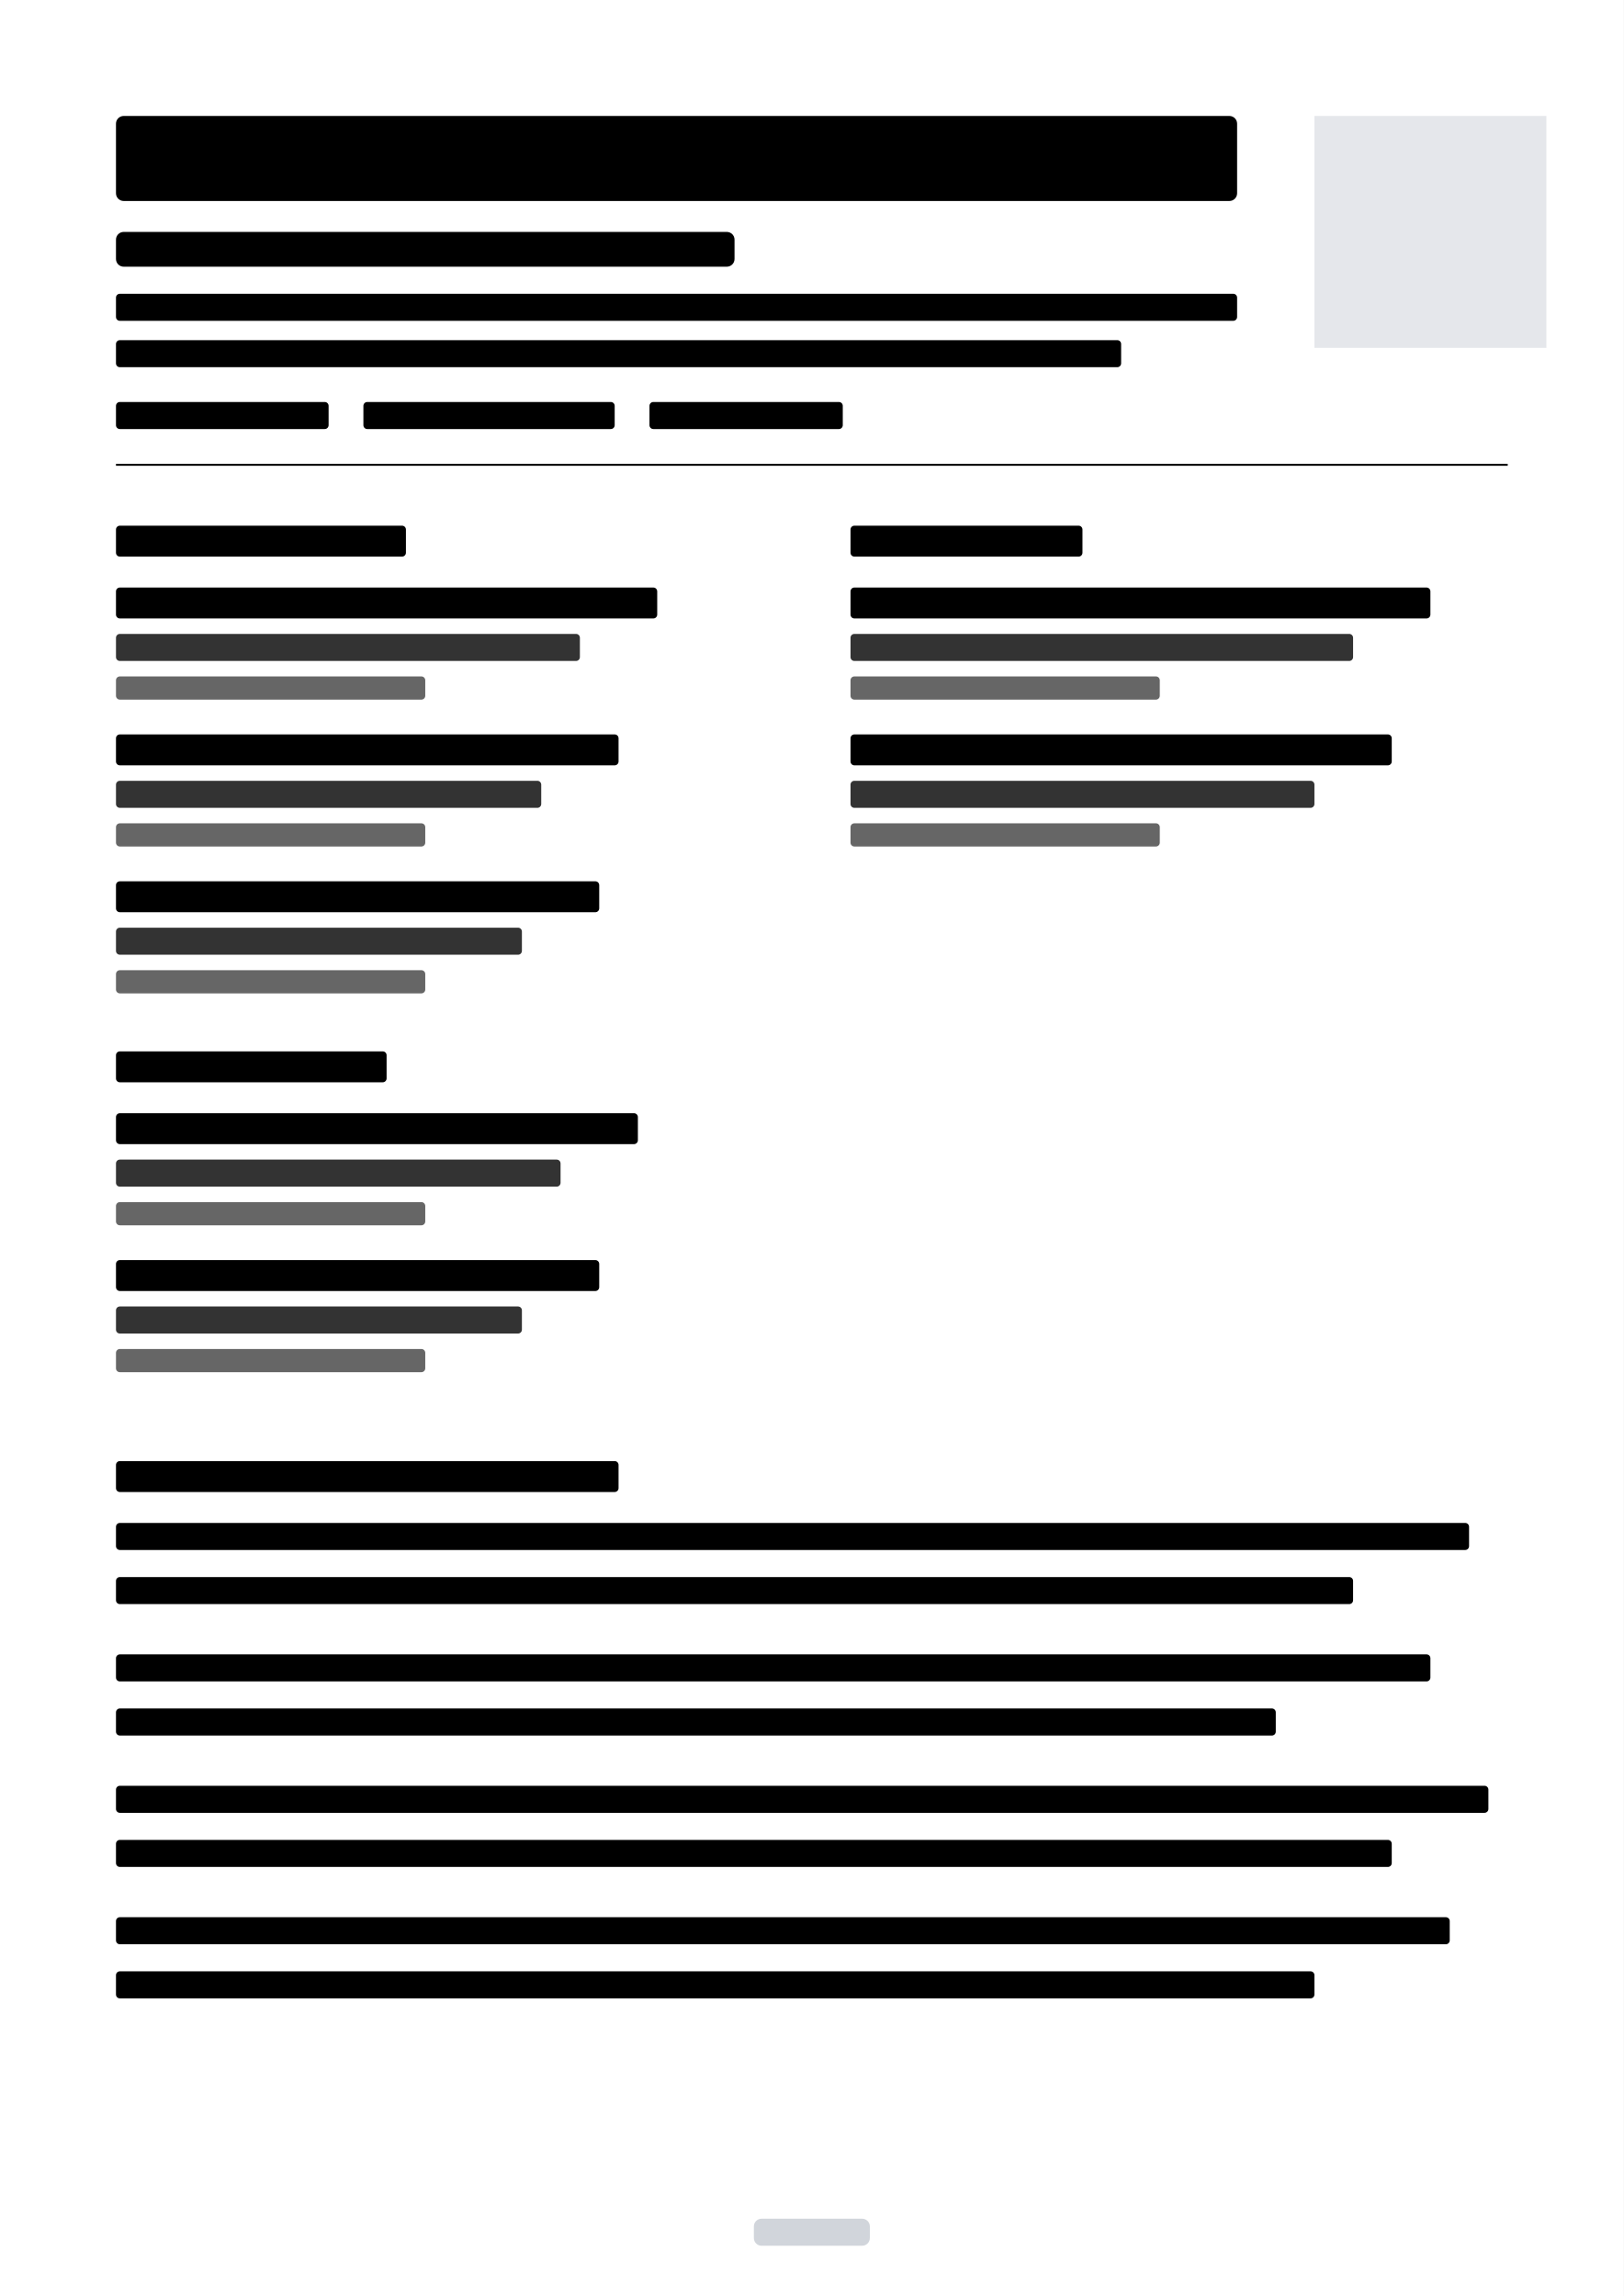
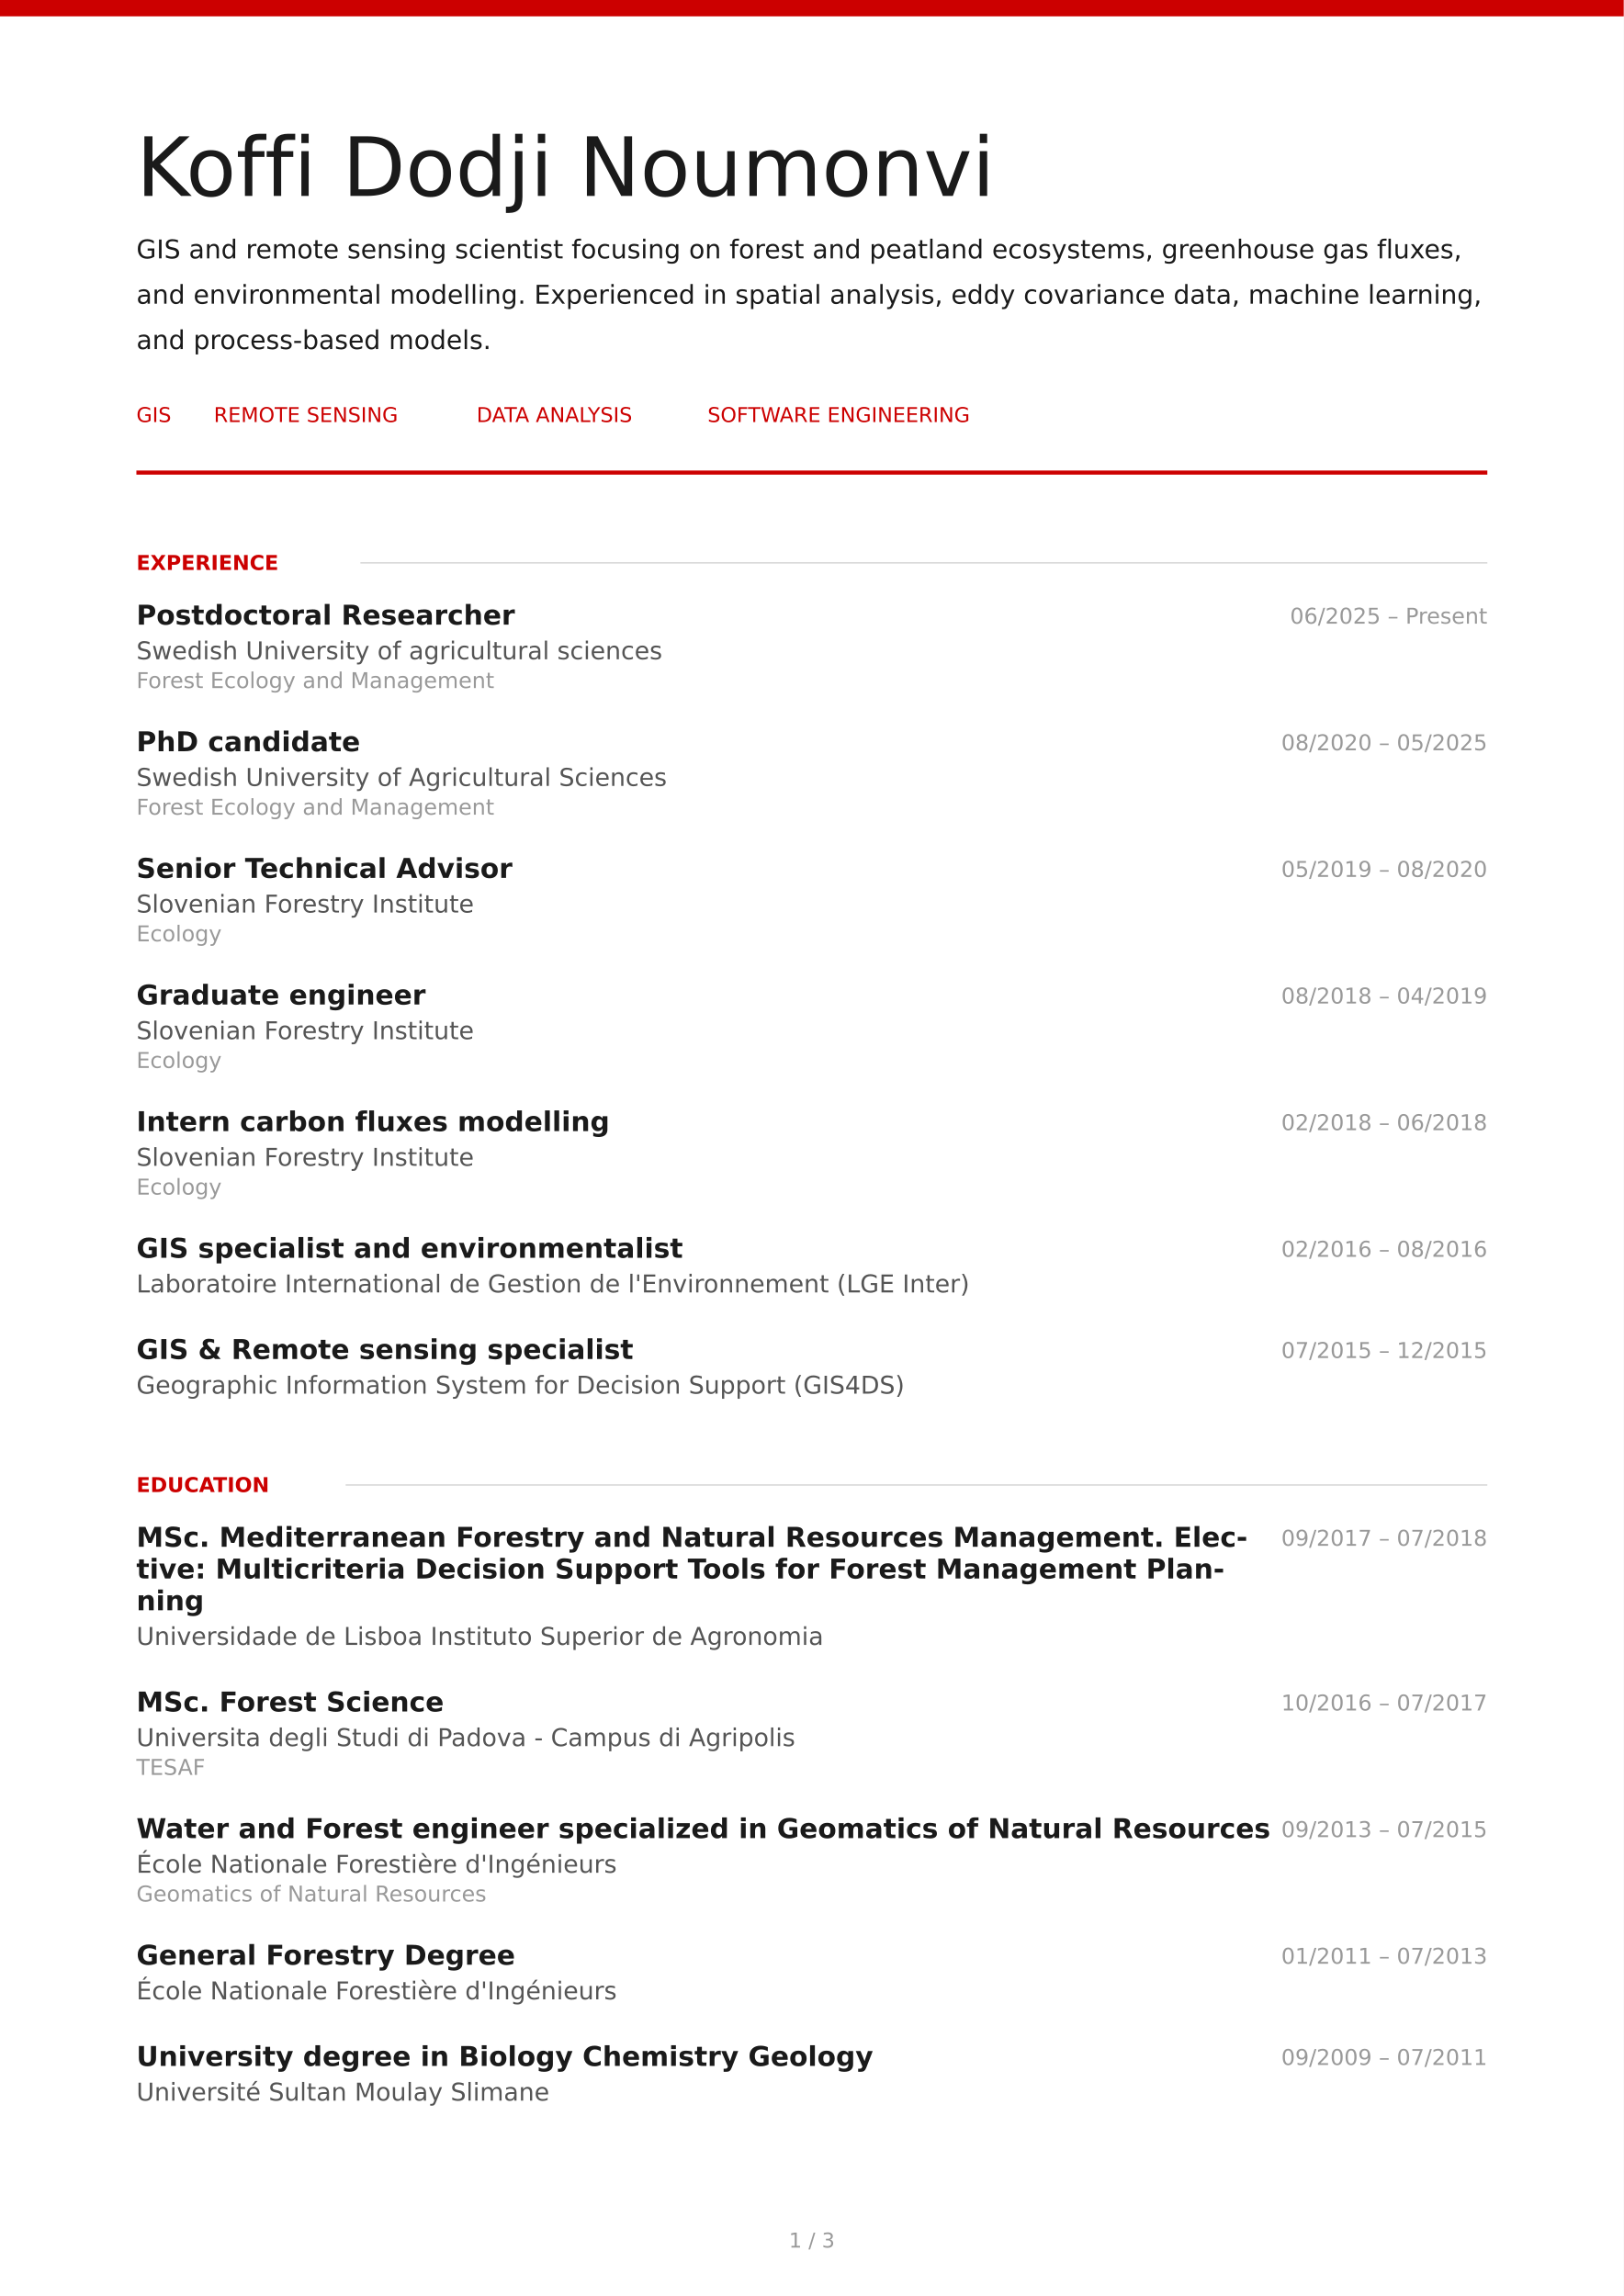
- <svg xmlns="http://www.w3.org/2000/svg" viewBox="0 0 420 594" width="420" height="594">
-   <rect width="420" height="594" fill="#ffffff" />
-   <rect x="340" y="30" width="60" height="60" fill="#e5e7eb" />
-   <rect x="30" y="30" width="290" height="22" rx="2" fill="#000000" />
-   <rect x="30" y="60" width="160" height="9" rx="2" fill="#000000" />
-   <rect x="30" y="76" width="290" height="7" rx="1" fill="#000000" />
-   <rect x="30" y="88" width="260" height="7" rx="1" fill="#000000" />
-   <rect x="30" y="104" width="55" height="7" rx="1" fill="#000000" />
-   <rect x="94" y="104" width="65" height="7" rx="1" fill="#000000" />
-   <rect x="168" y="104" width="50" height="7" rx="1" fill="#000000" />
-   <rect x="30" y="120" width="360" height="0.5" fill="#000000" />
-   <rect x="30" y="136" width="75" height="8" rx="1" fill="#000000" />
-   <rect x="30" y="152" width="140" height="8" rx="1" fill="#000000" />
-   <rect x="30" y="164" width="120" height="7" rx="1" fill="#333333" />
-   <rect x="30" y="175" width="80" height="6" rx="1" fill="#666666" />
-   <rect x="30" y="190" width="130" height="8" rx="1" fill="#000000" />
-   <rect x="30" y="202" width="110" height="7" rx="1" fill="#333333" />
-   <rect x="30" y="213" width="80" height="6" rx="1" fill="#666666" />
-   <rect x="30" y="228" width="125" height="8" rx="1" fill="#000000" />
-   <rect x="30" y="240" width="105" height="7" rx="1" fill="#333333" />
-   <rect x="30" y="251" width="80" height="6" rx="1" fill="#666666" />
-   <rect x="30" y="272" width="70" height="8" rx="1" fill="#000000" />
-   <rect x="30" y="288" width="135" height="8" rx="1" fill="#000000" />
-   <rect x="30" y="300" width="115" height="7" rx="1" fill="#333333" />
-   <rect x="30" y="311" width="80" height="6" rx="1" fill="#666666" />
-   <rect x="30" y="326" width="125" height="8" rx="1" fill="#000000" />
-   <rect x="30" y="338" width="105" height="7" rx="1" fill="#333333" />
-   <rect x="30" y="349" width="80" height="6" rx="1" fill="#666666" />
-   <rect x="220" y="136" width="60" height="8" rx="1" fill="#000000" />
-   <rect x="220" y="152" width="150" height="8" rx="1" fill="#000000" />
-   <rect x="220" y="164" width="130" height="7" rx="1" fill="#333333" />
-   <rect x="220" y="175" width="80" height="6" rx="1" fill="#666666" />
-   <rect x="220" y="190" width="140" height="8" rx="1" fill="#000000" />
-   <rect x="220" y="202" width="120" height="7" rx="1" fill="#333333" />
-   <rect x="220" y="213" width="80" height="6" rx="1" fill="#666666" />
-   <rect x="30" y="378" width="130" height="8" rx="1" fill="#000000" />
-   <rect x="30" y="394" width="350" height="7" rx="1" fill="#000000" />
-   <rect x="30" y="408" width="320" height="7" rx="1" fill="#000000" />
-   <rect x="30" y="428" width="340" height="7" rx="1" fill="#000000" />
-   <rect x="30" y="442" width="300" height="7" rx="1" fill="#000000" />
-   <rect x="30" y="462" width="355" height="7" rx="1" fill="#000000" />
-   <rect x="30" y="476" width="330" height="7" rx="1" fill="#000000" />
-   <rect x="30" y="496" width="345" height="7" rx="1" fill="#000000" />
-   <rect x="30" y="510" width="310" height="7" rx="1" fill="#000000" />
-   <rect x="195" y="574" width="30" height="7" rx="2" fill="#d1d5db" />
+ <svg xmlns="http://www.w3.org/2000/svg" version="1.1" id="svg1" width="793.707" height="1122.52" viewBox="0 0 793.707 1122.52">
+   <defs id="defs1">
+     <clipPath clipPathUnits="userSpaceOnUse" id="clipPath2">
+       <path d="m 0,0 h 595.28 c 0,0 0,0 0,0 v 841.89 c 0,0 0,0 0,0 H 0 c 0,0 0,0 0,0 V 0 Z" id="path2" />
+     </clipPath>
+     <clipPath clipPathUnits="userSpaceOnUse" id="clipPath4">
+       <path d="m 0,0 h 595.28 c 0,0 0,0 0,0 v 6 c 0,0 0,0 0,0 H 0 C 0,6 0,6 0,6 V 0 Z" id="path4" />
+     </clipPath>
+     <clipPath clipPathUnits="userSpaceOnUse" id="clipPath12">
+       <path d="m 50,172.527 h 495.28 c 0,0 0,0 0,0 v 1.5 c 0,0 0,0 0,0 H 50 c 0,0 0,0 0,0 v -1.5 z" id="path12" />
+     </clipPath>
+     <clipPath clipPathUnits="userSpaceOnUse" id="clipPath14">
+       <path d="M 82.119,4.115 H 495.28 c 0,0 0,0 0,0 v 0.5 c 0,0 0,0 0,0 H 82.119 c 0,0 0,0 0,0 v -0.5 z" id="path14" />
+     </clipPath>
+     <clipPath clipPathUnits="userSpaceOnUse" id="clipPath42">
+       <path d="M 76.724,4.115 H 495.28 c 0,0 0,0 0,0 v 0.5 c 0,0 0,0 0,0 H 76.724 c 0,0 0,0 0,0 v -0.5 z" id="path42" />
+     </clipPath>
+   </defs>
+   <g id="g1">
+     <path id="path1" d="M 0,0 H 595.28 V 841.89 H 0 Z" style="fill:#ffffff;fill-opacity:1;fill-rule:nonzero;stroke:none" transform="matrix(1.333333,0,0,1.333333,0,-2e-5)" clip-path="url(#clipPath2)" />
+     <path id="path3" d="M 0,0 H 595.28 V 6 H 0 Z" style="fill:#cc0000;fill-opacity:1;fill-rule:nonzero;stroke:none" transform="matrix(1.333333,0,0,1.333333,0,-2e-5)" clip-path="url(#clipPath4)" />
+     <text id="text4" xml:space="preserve" transform="matrix(1.333333,0,0,1.333333,66.66667,95.79555)">
+       <tspan id="tspan4" style="font-variant:normal;font-weight:normal;font-size:30px;font-family:'DejaVu Sans';writing-mode:lr-tb;fill:#1a1a1a;fill-opacity:1;fill-rule:nonzero;stroke:none" x="0" dx="0 -1.994 -0.5 0 0 -0.5 -0.5 -0.5 -0.5 -0.5 -0.5 -0.5 -0.5 -0.5 -0.5 -0.5 -0.5 -0.5 -0.5 -0.5" y="0">Koffi Dodji Noumonvi</tspan>
+     </text>
+     <text id="text5" xml:space="preserve" transform="matrix(1.333333,0,0,1.333333,66.66667,126.32)">
+       <tspan id="tspan5" style="font-variant:normal;font-weight:normal;font-size:9.5px;font-family:'DejaVu Sans';writing-mode:lr-tb;fill:#1a1a1a;fill-opacity:1;fill-rule:nonzero;stroke:none" x="0" dx="0 0 0 0 0 0 0 0 0 -0.209 0 0 0 0 0 0 0 0 0 0 0 0 0 0 0 0 0 0 0 0 0 0 0 0 0 0 0 0 0 0 0 0 0 0 0 0 0 0 -0.209 0 0 0 0 0 0 0 0 0 0 0 0 0 0 0 0 0 0 0 0 0 0 0 0 0 0 0 0 0 0 -0.209 0 0 0 0 0 0 0 0 0 0 0 0 0 0 0 0 -0.292" y="0">GIS and remote sensing scientist focusing on forest and peatland ecosystems, greenhouse gas fluxes, </tspan>
+     </text>
+     <text id="text6" xml:space="preserve" transform="matrix(1.333333,0,0,1.333333,66.66667,148.4866)">
+       <tspan id="tspan6" style="font-variant:normal;font-weight:normal;font-size:9.5px;font-family:'DejaVu Sans';writing-mode:lr-tb;fill:#1a1a1a;fill-opacity:1;fill-rule:nonzero;stroke:none" x="0" dx="0 0 0 0 0 0 0 0 0 -0.209 0 0 0 0 0 0 0 0 0 0 0 0 0 0 0 0 0 0 0 0 0 0 0 0 0 0 0 0 0 0 0 0 0 0 0 0 0 0 0 0 0 0 0 0 0 0 0 0 0 0 0 0 0 0 0 0 0 0 0 0 0 0 0 0 0 0 0 0 0 0 0 0 0 0 0 0 0 0 0 0 0 0 0 0 0 0 -0.167" y="0">and environmental modelling. Experienced in spatial analysis, eddy covariance data, machine learning, </tspan>
+     </text>
+     <text id="text7" xml:space="preserve" transform="matrix(1.333333,0,0,1.333333,66.66667,170.6533)">
+       <tspan id="tspan7" style="font-variant:normal;font-weight:normal;font-size:9.5px;font-family:'DejaVu Sans';writing-mode:lr-tb;fill:#1a1a1a;fill-opacity:1;fill-rule:nonzero;stroke:none" x="0" dx="0 0 0 0 0 0 -0.209" y="0">and process-based models.</tspan>
+     </text>
+     <text id="text8" xml:space="preserve" transform="matrix(1.333333,0,0,1.333333,66.66667,206.3447)">
+       <tspan id="tspan8" style="font-variant:normal;font-weight:normal;font-size:7.5px;font-family:'DejaVu Sans';writing-mode:lr-tb;fill:#cc0000;fill-opacity:1;fill-rule:nonzero;stroke:none" x="0" dx="0 1.2 1.2" y="0">GIS</tspan>
+     </text>
+     <text id="text9" xml:space="preserve" transform="matrix(1.333333,0,0,1.333333,104.5126,206.3447)">
+       <tspan id="tspan9" style="font-variant:normal;font-weight:normal;font-size:7.5px;font-family:'DejaVu Sans';writing-mode:lr-tb;fill:#cc0000;fill-opacity:1;fill-rule:nonzero;stroke:none" x="0" dx="0 1.2 1.2 1.2 1.2 1.2 1.2 1.2 1.2 1.2 1.2 1.2 1.2 1.2" y="0">REMOTE SENSING</tspan>
+     </text>
+     <text id="text10" xml:space="preserve" transform="matrix(1.333333,0,0,1.333333,232.9565,206.3447)">
+       <tspan id="tspan10" style="font-variant:normal;font-weight:normal;font-size:7.5px;font-family:'DejaVu Sans';writing-mode:lr-tb;fill:#cc0000;fill-opacity:1;fill-rule:nonzero;stroke:none" x="0" dx="0 1.068 0.618 0.618 1.2 1.2 1.2 1.2 1.2 0.204 1.2 1.2 1.2" y="0">DATA ANALYSIS</tspan>
+     </text>
+     <text id="text11" xml:space="preserve" transform="matrix(1.333333,0,0,1.333333,345.8551,206.3447)">
+       <tspan id="tspan11" style="font-variant:normal;font-weight:normal;font-size:7.5px;font-family:'DejaVu Sans';writing-mode:lr-tb;fill:#cc0000;fill-opacity:1;fill-rule:nonzero;stroke:none" x="0" dx="0 1.2 1.2 1.068 1.2 0.79 1.2 1.2 1.2 1.2 1.2 1.2 1.2 1.2 1.2 1.2 1.2 1.2 1.2 1.2" y="0">SOFTWARE ENGINEERING</tspan>
+     </text>
+     <path id="path11" d="m 50,172.527 h 495.28 v 1.5 H 50 Z" style="fill:#cc0000;fill-opacity:1;fill-rule:nonzero;stroke:none" transform="matrix(1.333333,0,0,1.333333,0,-2e-5)" clip-path="url(#clipPath12)" />
+     <text id="text12" xml:space="preserve" transform="matrix(1.333333,0,0,1.333333,66.66667,278.652)">
+       <tspan id="tspan12" style="font-variant:normal;font-weight:700;font-size:7.5px;font-family:'DejaVu Sans';writing-mode:lr-tb;fill:#cc0000;fill-opacity:1;fill-rule:nonzero;stroke:none" x="0" dx="0 2 2 2 2 2 2 2 2 2" y="0">EXPERIENCE</tspan>
+     </text>
+     <path id="path13" d="M 82.119,4.115 H 495.28 v 0.5 H 82.119 Z" style="fill:#d4d4d4;fill-opacity:1;fill-rule:nonzero;stroke:none" transform="matrix(1.333333,0,0,1.333333,66.66667,269.3698)" clip-path="url(#clipPath14)" />
+     <text id="text14" xml:space="preserve" transform="matrix(1.333333,0,0,1.333333,66.66667,305.3867)">
+       <tspan id="tspan14" style="font-variant:normal;font-weight:700;font-size:10px;font-family:'DejaVu Sans';writing-mode:lr-tb;fill:#1a1a1a;fill-opacity:1;fill-rule:nonzero;stroke:none" x="0" y="0">Postdoctoral Researcher</tspan>
+     </text>
+     <text id="text15" xml:space="preserve" transform="matrix(1.333333,0,0,1.333333,630.5921,304.9114)">
+       <tspan id="tspan15" style="font-variant:normal;font-weight:normal;font-size:8px;font-family:'DejaVu Sans';writing-mode:lr-tb;fill:#999999;fill-opacity:1;fill-rule:nonzero;stroke:none" x="0" y="0">06/2025 – </tspan>
+     </text>
+     <text id="text16" xml:space="preserve" transform="matrix(1.333333,0,0,1.333333,687.0192,304.9114)">
+       <tspan id="tspan16" style="font-variant:normal;font-weight:normal;font-size:8px;font-family:'DejaVu Sans';writing-mode:lr-tb;fill:#999999;fill-opacity:1;fill-rule:nonzero;stroke:none" x="0" dx="0 -0.141 -0.176" y="0">Present</tspan>
+     </text>
+     <text id="text17" xml:space="preserve" transform="matrix(1.333333,0,0,1.333333,66.66667,322.3366)">
+       <tspan id="tspan17" style="font-variant:normal;font-weight:normal;font-size:9px;font-family:'DejaVu Sans';writing-mode:lr-tb;fill:#555555;fill-opacity:1;fill-rule:nonzero;stroke:none" x="0" y="0">Swedish University of agricultural sciences</tspan>
+     </text>
+     <text id="text18" xml:space="preserve" transform="matrix(1.333333,0,0,1.333333,66.66667,336.401)">
+       <tspan id="tspan18" style="font-variant:normal;font-weight:normal;font-size:8px;font-family:'DejaVu Sans';writing-mode:lr-tb;fill:#999999;fill-opacity:1;fill-rule:nonzero;stroke:none" x="0" dx="0 -0.285 0 -0.176" y="0">Forest Ecology and Management</tspan>
+     </text>
+     <text id="text19" xml:space="preserve" transform="matrix(1.333333,0,0,1.333333,66.66667,367.293)">
+       <tspan id="tspan19" style="font-variant:normal;font-weight:700;font-size:10px;font-family:'DejaVu Sans';writing-mode:lr-tb;fill:#1a1a1a;fill-opacity:1;fill-rule:nonzero;stroke:none" x="0" y="0">PhD candidate</tspan>
+     </text>
+     <text id="text20" xml:space="preserve" transform="matrix(1.333333,0,0,1.333333,626.3005,366.8177)">
+       <tspan id="tspan20" style="font-variant:normal;font-weight:normal;font-size:8px;font-family:'DejaVu Sans';writing-mode:lr-tb;fill:#999999;fill-opacity:1;fill-rule:nonzero;stroke:none" x="0" y="0">08/2020 – 05/2025</tspan>
+     </text>
+     <text id="text21" xml:space="preserve" transform="matrix(1.333333,0,0,1.333333,66.66667,384.2428)">
+       <tspan id="tspan21" style="font-variant:normal;font-weight:normal;font-size:9px;font-family:'DejaVu Sans';writing-mode:lr-tb;fill:#555555;fill-opacity:1;fill-rule:nonzero;stroke:none" x="0" y="0">Swedish University of Agricultural Sciences</tspan>
+     </text>
+     <text id="text22" xml:space="preserve" transform="matrix(1.333333,0,0,1.333333,66.66667,398.3073)">
+       <tspan id="tspan22" style="font-variant:normal;font-weight:normal;font-size:8px;font-family:'DejaVu Sans';writing-mode:lr-tb;fill:#999999;fill-opacity:1;fill-rule:nonzero;stroke:none" x="0" dx="0 -0.285 0 -0.176" y="0">Forest Ecology and Management</tspan>
+     </text>
+     <text id="text23" xml:space="preserve" transform="matrix(1.333333,0,0,1.333333,66.66667,429.1992)">
+       <tspan id="tspan23" style="font-variant:normal;font-weight:700;font-size:10px;font-family:'DejaVu Sans';writing-mode:lr-tb;fill:#1a1a1a;fill-opacity:1;fill-rule:nonzero;stroke:none" x="0" dx="0 0 0 0 0 0 0 0 -1.328" y="0">Senior Technical Advisor</tspan>
+     </text>
+     <text id="text24" xml:space="preserve" transform="matrix(1.333333,0,0,1.333333,626.3005,428.7239)">
+       <tspan id="tspan24" style="font-variant:normal;font-weight:normal;font-size:8px;font-family:'DejaVu Sans';writing-mode:lr-tb;fill:#999999;fill-opacity:1;fill-rule:nonzero;stroke:none" x="0" y="0">05/2019 – 08/2020</tspan>
+     </text>
+     <text id="text25" xml:space="preserve" transform="matrix(1.333333,0,0,1.333333,66.66667,446.1491)">
+       <tspan id="tspan25" style="font-variant:normal;font-weight:normal;font-size:9px;font-family:'DejaVu Sans';writing-mode:lr-tb;fill:#555555;fill-opacity:1;fill-rule:nonzero;stroke:none" x="0" dx="0 0 0 0 0 0 0 0 0 0 0 -0.321 0 -0.198" y="0">Slovenian Forestry Institute</tspan>
+     </text>
+     <text id="text26" xml:space="preserve" transform="matrix(1.333333,0,0,1.333333,66.66667,460.2135)">
+       <tspan id="tspan26" style="font-variant:normal;font-weight:normal;font-size:8px;font-family:'DejaVu Sans';writing-mode:lr-tb;fill:#999999;fill-opacity:1;fill-rule:nonzero;stroke:none" x="0" y="0">Ecology</tspan>
+     </text>
+     <text id="text27" xml:space="preserve" transform="matrix(1.333333,0,0,1.333333,66.66667,491.1055)">
+       <tspan id="tspan27" style="font-variant:normal;font-weight:700;font-size:10px;font-family:'DejaVu Sans';writing-mode:lr-tb;fill:#1a1a1a;fill-opacity:1;fill-rule:nonzero;stroke:none" x="0" y="0">Graduate engineer</tspan>
+     </text>
+     <text id="text28" xml:space="preserve" transform="matrix(1.333333,0,0,1.333333,626.3005,490.6302)">
+       <tspan id="tspan28" style="font-variant:normal;font-weight:normal;font-size:8px;font-family:'DejaVu Sans';writing-mode:lr-tb;fill:#999999;fill-opacity:1;fill-rule:nonzero;stroke:none" x="0" y="0">08/2018 – 04/2019</tspan>
+     </text>
+     <text id="text29" xml:space="preserve" transform="matrix(1.333333,0,0,1.333333,66.66667,508.0553)">
+       <tspan id="tspan29" style="font-variant:normal;font-weight:normal;font-size:9px;font-family:'DejaVu Sans';writing-mode:lr-tb;fill:#555555;fill-opacity:1;fill-rule:nonzero;stroke:none" x="0" dx="0 0 0 0 0 0 0 0 0 0 0 -0.321 0 -0.198" y="0">Slovenian Forestry Institute</tspan>
+     </text>
+     <text id="text30" xml:space="preserve" transform="matrix(1.333333,0,0,1.333333,66.66667,522.1198)">
+       <tspan id="tspan30" style="font-variant:normal;font-weight:normal;font-size:8px;font-family:'DejaVu Sans';writing-mode:lr-tb;fill:#999999;fill-opacity:1;fill-rule:nonzero;stroke:none" x="0" y="0">Ecology</tspan>
+     </text>
+     <text id="text31" xml:space="preserve" transform="matrix(1.333333,0,0,1.333333,66.66667,553.0117)">
+       <tspan id="tspan31" style="font-variant:normal;font-weight:700;font-size:10px;font-family:'DejaVu Sans';writing-mode:lr-tb;fill:#1a1a1a;fill-opacity:1;fill-rule:nonzero;stroke:none" x="0" y="0">Intern carbon fluxes modelling</tspan>
+     </text>
+     <text id="text32" xml:space="preserve" transform="matrix(1.333333,0,0,1.333333,626.3005,552.5364)">
+       <tspan id="tspan32" style="font-variant:normal;font-weight:normal;font-size:8px;font-family:'DejaVu Sans';writing-mode:lr-tb;fill:#999999;fill-opacity:1;fill-rule:nonzero;stroke:none" x="0" y="0">02/2018 – 06/2018</tspan>
+     </text>
+     <text id="text33" xml:space="preserve" transform="matrix(1.333333,0,0,1.333333,66.66667,569.9616)">
+       <tspan id="tspan33" style="font-variant:normal;font-weight:normal;font-size:9px;font-family:'DejaVu Sans';writing-mode:lr-tb;fill:#555555;fill-opacity:1;fill-rule:nonzero;stroke:none" x="0" dx="0 0 0 0 0 0 0 0 0 0 0 -0.321 0 -0.198" y="0">Slovenian Forestry Institute</tspan>
+     </text>
+     <text id="text34" xml:space="preserve" transform="matrix(1.333333,0,0,1.333333,66.66667,584.026)">
+       <tspan id="tspan34" style="font-variant:normal;font-weight:normal;font-size:8px;font-family:'DejaVu Sans';writing-mode:lr-tb;fill:#999999;fill-opacity:1;fill-rule:nonzero;stroke:none" x="0" y="0">Ecology</tspan>
+     </text>
+     <text id="text35" xml:space="preserve" transform="matrix(1.333333,0,0,1.333333,66.66667,614.918)">
+       <tspan id="tspan35" style="font-variant:normal;font-weight:700;font-size:10px;font-family:'DejaVu Sans';writing-mode:lr-tb;fill:#1a1a1a;fill-opacity:1;fill-rule:nonzero;stroke:none" x="0" y="0">GIS specialist and environmentalist</tspan>
+     </text>
+     <text id="text36" xml:space="preserve" transform="matrix(1.333333,0,0,1.333333,626.3005,614.4427)">
+       <tspan id="tspan36" style="font-variant:normal;font-weight:normal;font-size:8px;font-family:'DejaVu Sans';writing-mode:lr-tb;fill:#999999;fill-opacity:1;fill-rule:nonzero;stroke:none" x="0" y="0">02/2016 – 08/2016</tspan>
+     </text>
+     <text id="text37" xml:space="preserve" transform="matrix(1.333333,0,0,1.333333,66.66667,631.8678)">
+       <tspan id="tspan37" style="font-variant:normal;font-weight:normal;font-size:9px;font-family:'DejaVu Sans';writing-mode:lr-tb;fill:#555555;fill-opacity:1;fill-rule:nonzero;stroke:none" x="0" dx="0 0 0 0 0 0 0 0 0 0 -0.198 0 0 0 0 0 0 -0.158 0 0 0 0 0 0 0 0 0 0 0 0 0 0 0 0 0 0 0 0 0 0 0 0 0 0 0 0 0 -0.198" y="0">Laboratoire International de Gestion de l'Environnement (LGE Inter)</tspan>
+     </text>
+     <text id="text38" xml:space="preserve" transform="matrix(1.333333,0,0,1.333333,66.66667,664.4075)">
+       <tspan id="tspan38" style="font-variant:normal;font-weight:700;font-size:10px;font-family:'DejaVu Sans';writing-mode:lr-tb;fill:#1a1a1a;fill-opacity:1;fill-rule:nonzero;stroke:none" x="0" y="0">GIS &amp; Remote sensing specialist</tspan>
+     </text>
+     <text id="text39" xml:space="preserve" transform="matrix(1.333333,0,0,1.333333,626.3005,663.9323)">
+       <tspan id="tspan39" style="font-variant:normal;font-weight:normal;font-size:8px;font-family:'DejaVu Sans';writing-mode:lr-tb;fill:#999999;fill-opacity:1;fill-rule:nonzero;stroke:none" x="0" y="0">07/2015 – 12/2015</tspan>
+     </text>
+     <text id="text40" xml:space="preserve" transform="matrix(1.333333,0,0,1.333333,66.66667,681.3574)">
+       <tspan id="tspan40" style="font-variant:normal;font-weight:normal;font-size:9px;font-family:'DejaVu Sans';writing-mode:lr-tb;fill:#555555;fill-opacity:1;fill-rule:nonzero;stroke:none" x="0" dx="0 0 0 0 0 0 0 0 0 0 0 0 0 0 0 0 -0.158" y="0">Geographic Information System for Decision Support (GIS4DS)</tspan>
+     </text>
+     <text id="text41" xml:space="preserve" transform="matrix(1.333333,0,0,1.333333,66.66667,729.4697)">
+       <tspan id="tspan41" style="font-variant:normal;font-weight:700;font-size:7.5px;font-family:'DejaVu Sans';writing-mode:lr-tb;fill:#cc0000;fill-opacity:1;fill-rule:nonzero;stroke:none" x="0" dx="0 2 2 2 2 1.418 2 2 2" y="0">EDUCATION</tspan>
+     </text>
+     <path id="path41" d="M 76.724,4.115 H 495.28 v 0.5 H 76.724 Z" style="fill:#d4d4d4;fill-opacity:1;fill-rule:nonzero;stroke:none" transform="matrix(1.333333,0,0,1.333333,66.66667,720.1875)" clip-path="url(#clipPath42)" />
+     <text id="text42" xml:space="preserve" transform="matrix(1.333333,0,0,1.333333,66.66667,756.2044)">
+       <tspan id="tspan42" style="font-variant:normal;font-weight:700;font-size:10px;font-family:'DejaVu Sans';writing-mode:lr-tb;fill:#1a1a1a;fill-opacity:1;fill-rule:nonzero;stroke:none" x="0" dx="0 0 0 0 0 0 0 0 0 0 0 0 0 0 0 0 0 0 0 0 -0.405" y="0">MSc. Mediterranean Forestry and Natural Resources Management. Elec-</tspan>
+     </text>
+     <text id="text43" xml:space="preserve" transform="matrix(1.333333,0,0,1.333333,66.66667,771.7252)">
+       <tspan id="tspan43" style="font-variant:normal;font-weight:700;font-size:10px;font-family:'DejaVu Sans';writing-mode:lr-tb;fill:#1a1a1a;fill-opacity:1;fill-rule:nonzero;stroke:none" x="0" dx="0 0 0 0 0 0 0 0 0 0 0 0 0 0 0 0 0 0 0 0 0 0 0 0 0 0 0 0 0 0 0 0 0 0 0 0 0 0 -1.328 0 0 0 0 0 0 0 0 0 -0.405" y="0">tive: Multicriteria Decision Support Tools for Forest Management Plan-</tspan>
+     </text>
+     <text id="text44" xml:space="preserve" transform="matrix(1.333333,0,0,1.333333,66.66667,787.2461)">
+       <tspan id="tspan44" style="font-variant:normal;font-weight:700;font-size:10px;font-family:'DejaVu Sans';writing-mode:lr-tb;fill:#1a1a1a;fill-opacity:1;fill-rule:nonzero;stroke:none" x="0" y="0">ning</tspan>
+     </text>
+     <text id="text45" xml:space="preserve" transform="matrix(1.333333,0,0,1.333333,626.3005,755.7292)">
+       <tspan id="tspan45" style="font-variant:normal;font-weight:normal;font-size:8px;font-family:'DejaVu Sans';writing-mode:lr-tb;fill:#999999;fill-opacity:1;fill-rule:nonzero;stroke:none" x="0" y="0">09/2017 – 07/2018</tspan>
+     </text>
+     <text id="text46" xml:space="preserve" transform="matrix(1.333333,0,0,1.333333,66.66667,804.1959)">
+       <tspan id="tspan46" style="font-variant:normal;font-weight:normal;font-size:9px;font-family:'DejaVu Sans';writing-mode:lr-tb;fill:#555555;fill-opacity:1;fill-rule:nonzero;stroke:none" x="0" dx="0 0 0 0 0 0 0 0 0 0 0 0 0 0 0 0 0 0 0 0 0 0 0 0 0 0 0 0 0 0 0 0 0 0 0 0 0 0 0 0 0 0 0 0 0 0 0 0 -0.198" y="0">Universidade de Lisboa Instituto Superior de Agronomia</tspan>
+     </text>
+     <text id="text47" xml:space="preserve" transform="matrix(1.333333,0,0,1.333333,66.66667,836.7357)">
+       <tspan id="tspan47" style="font-variant:normal;font-weight:700;font-size:10px;font-family:'DejaVu Sans';writing-mode:lr-tb;fill:#1a1a1a;fill-opacity:1;fill-rule:nonzero;stroke:none" x="0" dx="0 0 0 0 0 0 -0.405" y="0">MSc. Forest Science</tspan>
+     </text>
+     <text id="text48" xml:space="preserve" transform="matrix(1.333333,0,0,1.333333,626.3005,836.2604)">
+       <tspan id="tspan48" style="font-variant:normal;font-weight:normal;font-size:8px;font-family:'DejaVu Sans';writing-mode:lr-tb;fill:#999999;fill-opacity:1;fill-rule:nonzero;stroke:none" x="0" y="0">10/2016 – 07/2017</tspan>
+     </text>
+     <text id="text49" xml:space="preserve" transform="matrix(1.333333,0,0,1.333333,66.66667,853.6855)">
+       <tspan id="tspan49" style="font-variant:normal;font-weight:normal;font-size:9px;font-family:'DejaVu Sans';writing-mode:lr-tb;fill:#555555;fill-opacity:1;fill-rule:nonzero;stroke:none" x="0" dx="0 0 0 0 0 0 0 0 0 0 0 0 0 0 0 0 0 0 0 0 0 0 0 0 0 0 0 -0.404" y="0">Universita degli Studi di Padova - Campus di Agripolis</tspan>
+     </text>
+     <text id="text50" xml:space="preserve" transform="matrix(1.333333,0,0,1.333333,66.66667,867.75)">
+       <tspan id="tspan50" style="font-variant:normal;font-weight:normal;font-size:8px;font-family:'DejaVu Sans';writing-mode:lr-tb;fill:#999999;fill-opacity:1;fill-rule:nonzero;stroke:none" x="0" dx="0 0 0 0.148" y="0">TESAF</tspan>
+     </text>
+     <text id="text51" xml:space="preserve" transform="matrix(1.333333,0,0,1.333333,66.66667,898.6419)">
+       <tspan id="tspan51" style="font-variant:normal;font-weight:700;font-size:10px;font-family:'DejaVu Sans';writing-mode:lr-tb;fill:#1a1a1a;fill-opacity:1;fill-rule:nonzero;stroke:none" x="0" dx="0 -0.356 0 0 0 -0.446 -0.446 0 0 -0.446 -0.446 -0.405 0 0 0 0 -0.446 -0.446 0 0 0 0 0 0 0 -0.446 -0.446 0 0 0 0 0 0 0 0 0 0 -0.446 -0.446 0 -0.446 -0.446 0 0 0 0 0 0 0 0 -0.446 -0.446 0 -0.446 -0.446 0 0 0 0 0 0 -0.446 -0.446" y="0">Water and Forest engineer specialized in Geomatics of Natural Resources</tspan>
+     </text>
+     <text id="text52" xml:space="preserve" transform="matrix(1.333333,0,0,1.333333,626.3005,898.1667)">
+       <tspan id="tspan52" style="font-variant:normal;font-weight:normal;font-size:8px;font-family:'DejaVu Sans';writing-mode:lr-tb;fill:#999999;fill-opacity:1;fill-rule:nonzero;stroke:none" x="0" y="0">09/2013 – 07/2015</tspan>
+     </text>
+     <text id="text53" xml:space="preserve" transform="matrix(1.333333,0,0,1.333333,66.66667,915.5918)">
+       <tspan id="tspan53" style="font-variant:normal;font-weight:normal;font-size:9px;font-family:'DejaVu Sans';writing-mode:lr-tb;fill:#555555;fill-opacity:1;fill-rule:nonzero;stroke:none" x="0" dx="0 0 0 0 0 0 0 0 0 0 0 0 0 0 0 0 0 -0.321 0 -0.198 0 0 0 0 0 -0.198" y="0">École Nationale Forestière d'Ingénieurs</tspan>
+     </text>
+     <text id="text54" xml:space="preserve" transform="matrix(1.333333,0,0,1.333333,66.66667,929.6562)">
+       <tspan id="tspan54" style="font-variant:normal;font-weight:normal;font-size:8px;font-family:'DejaVu Sans';writing-mode:lr-tb;fill:#999999;fill-opacity:1;fill-rule:nonzero;stroke:none" x="0" dx="0 0 0 0 0 0 0 0 0 0 0 0 0 0 0 0 0 0 0 0 0 0 -0.359 0 0 0 0 -0.176" y="0">Geomatics of Natural Resources</tspan>
+     </text>
+     <text id="text55" xml:space="preserve" transform="matrix(1.333333,0,0,1.333333,66.66667,960.5482)">
+       <tspan id="tspan55" style="font-variant:normal;font-weight:700;font-size:10px;font-family:'DejaVu Sans';writing-mode:lr-tb;fill:#1a1a1a;fill-opacity:1;fill-rule:nonzero;stroke:none" x="0" dx="0 0 0 0 0 0 0 0 0 -0.405" y="0">General Forestry Degree</tspan>
+     </text>
+     <text id="text56" xml:space="preserve" transform="matrix(1.333333,0,0,1.333333,626.3005,960.0729)">
+       <tspan id="tspan56" style="font-variant:normal;font-weight:normal;font-size:8px;font-family:'DejaVu Sans';writing-mode:lr-tb;fill:#999999;fill-opacity:1;fill-rule:nonzero;stroke:none" x="0" y="0">01/2011 – 07/2013</tspan>
+     </text>
+     <text id="text57" xml:space="preserve" transform="matrix(1.333333,0,0,1.333333,66.66667,977.498)">
+       <tspan id="tspan57" style="font-variant:normal;font-weight:normal;font-size:9px;font-family:'DejaVu Sans';writing-mode:lr-tb;fill:#555555;fill-opacity:1;fill-rule:nonzero;stroke:none" x="0" dx="0 0 0 0 0 0 0 0 0 0 0 0 0 0 0 0 0 -0.321 0 -0.198 0 0 0 0 0 -0.198" y="0">École Nationale Forestière d'Ingénieurs</tspan>
+     </text>
+     <text id="text58" xml:space="preserve" transform="matrix(1.333333,0,0,1.333333,66.66667,1010.038)">
+       <tspan id="tspan58" style="font-variant:normal;font-weight:700;font-size:10px;font-family:'DejaVu Sans';writing-mode:lr-tb;fill:#1a1a1a;fill-opacity:1;fill-rule:nonzero;stroke:none" x="0" y="0">University degree in Biology Chemistry Geology</tspan>
+     </text>
+     <text id="text59" xml:space="preserve" transform="matrix(1.333333,0,0,1.333333,626.3005,1009.562)">
+       <tspan id="tspan59" style="font-variant:normal;font-weight:normal;font-size:8px;font-family:'DejaVu Sans';writing-mode:lr-tb;fill:#999999;fill-opacity:1;fill-rule:nonzero;stroke:none" x="0" y="0">09/2009 – 07/2011</tspan>
+     </text>
+     <text id="text60" xml:space="preserve" transform="matrix(1.333333,0,0,1.333333,66.66667,1026.988)">
+       <tspan id="tspan60" style="font-variant:normal;font-weight:normal;font-size:9px;font-family:'DejaVu Sans';writing-mode:lr-tb;fill:#555555;fill-opacity:1;fill-rule:nonzero;stroke:none" x="0" y="0">Université Sultan Moulay Slimane</tspan>
+     </text>
+     <text id="text61" xml:space="preserve" transform="matrix(1.333333,0,0,1.333333,385.6278,1098.828)">
+       <tspan id="tspan61" style="font-variant:normal;font-weight:normal;font-size:7.5px;font-family:'DejaVu Sans';writing-mode:lr-tb;fill:#999999;fill-opacity:1;fill-rule:nonzero;stroke:none" x="0" y="0">1 / 3</tspan>
+     </text>
+   </g>
</svg>
